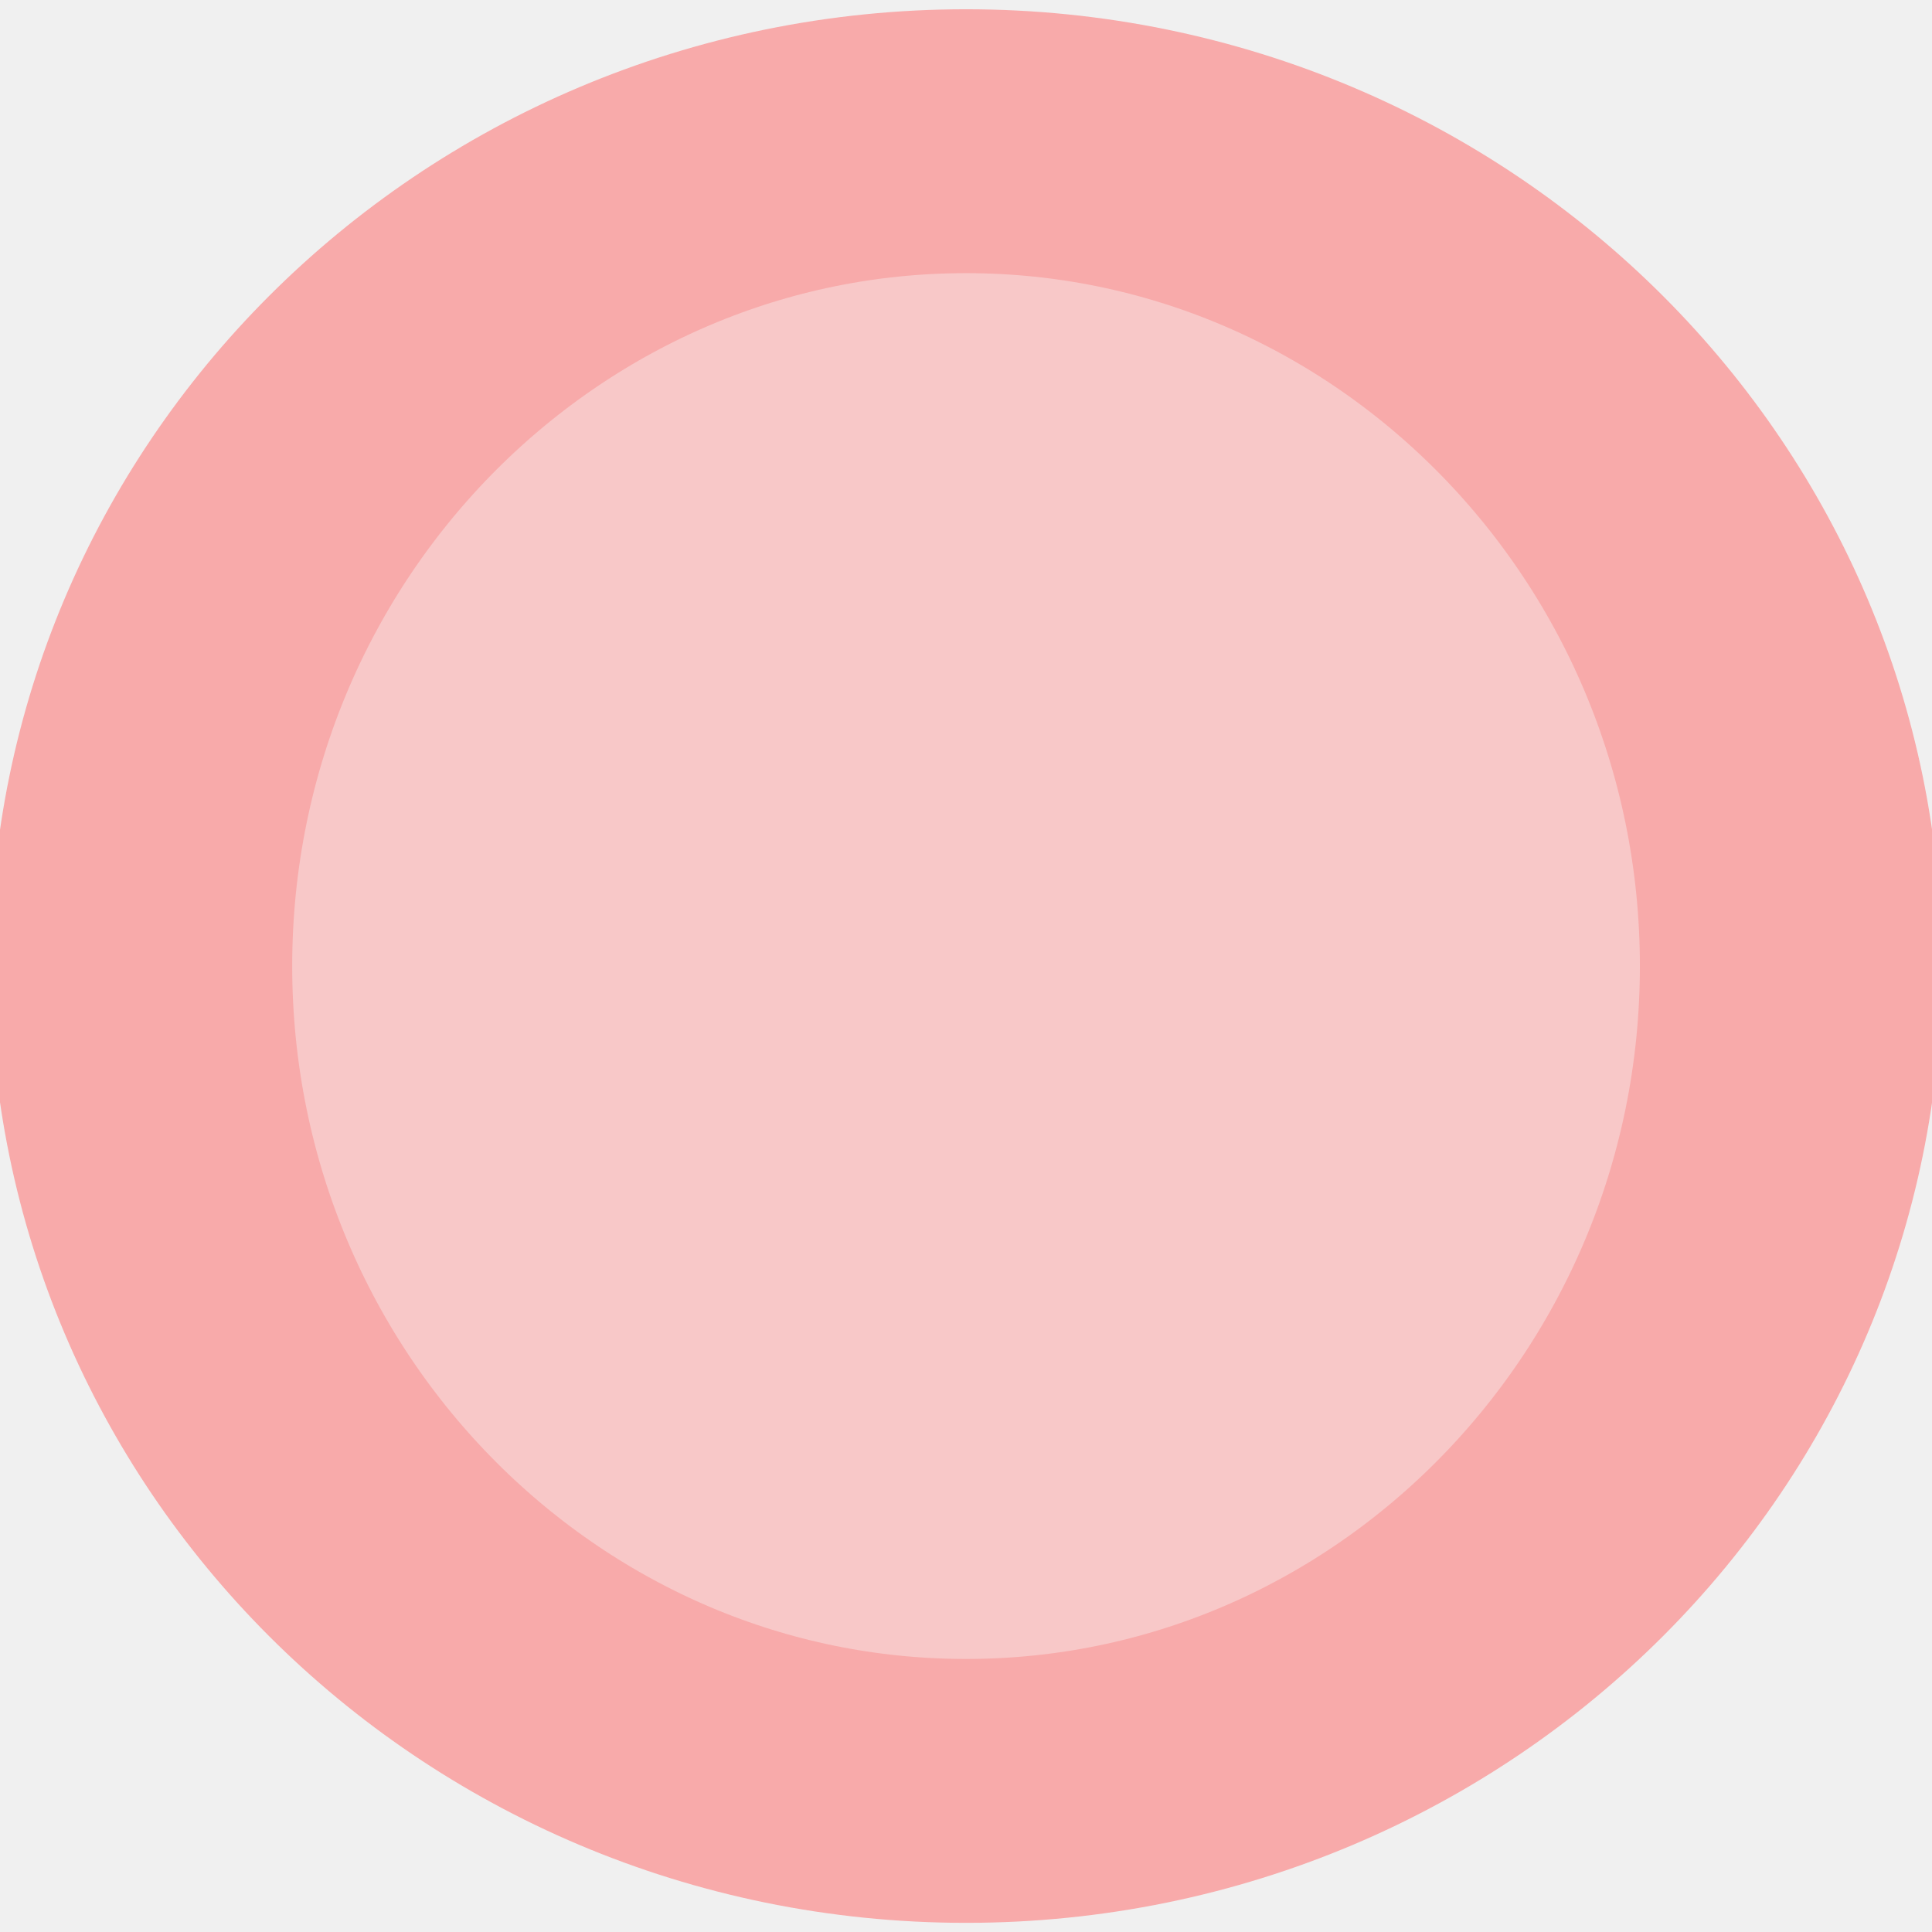
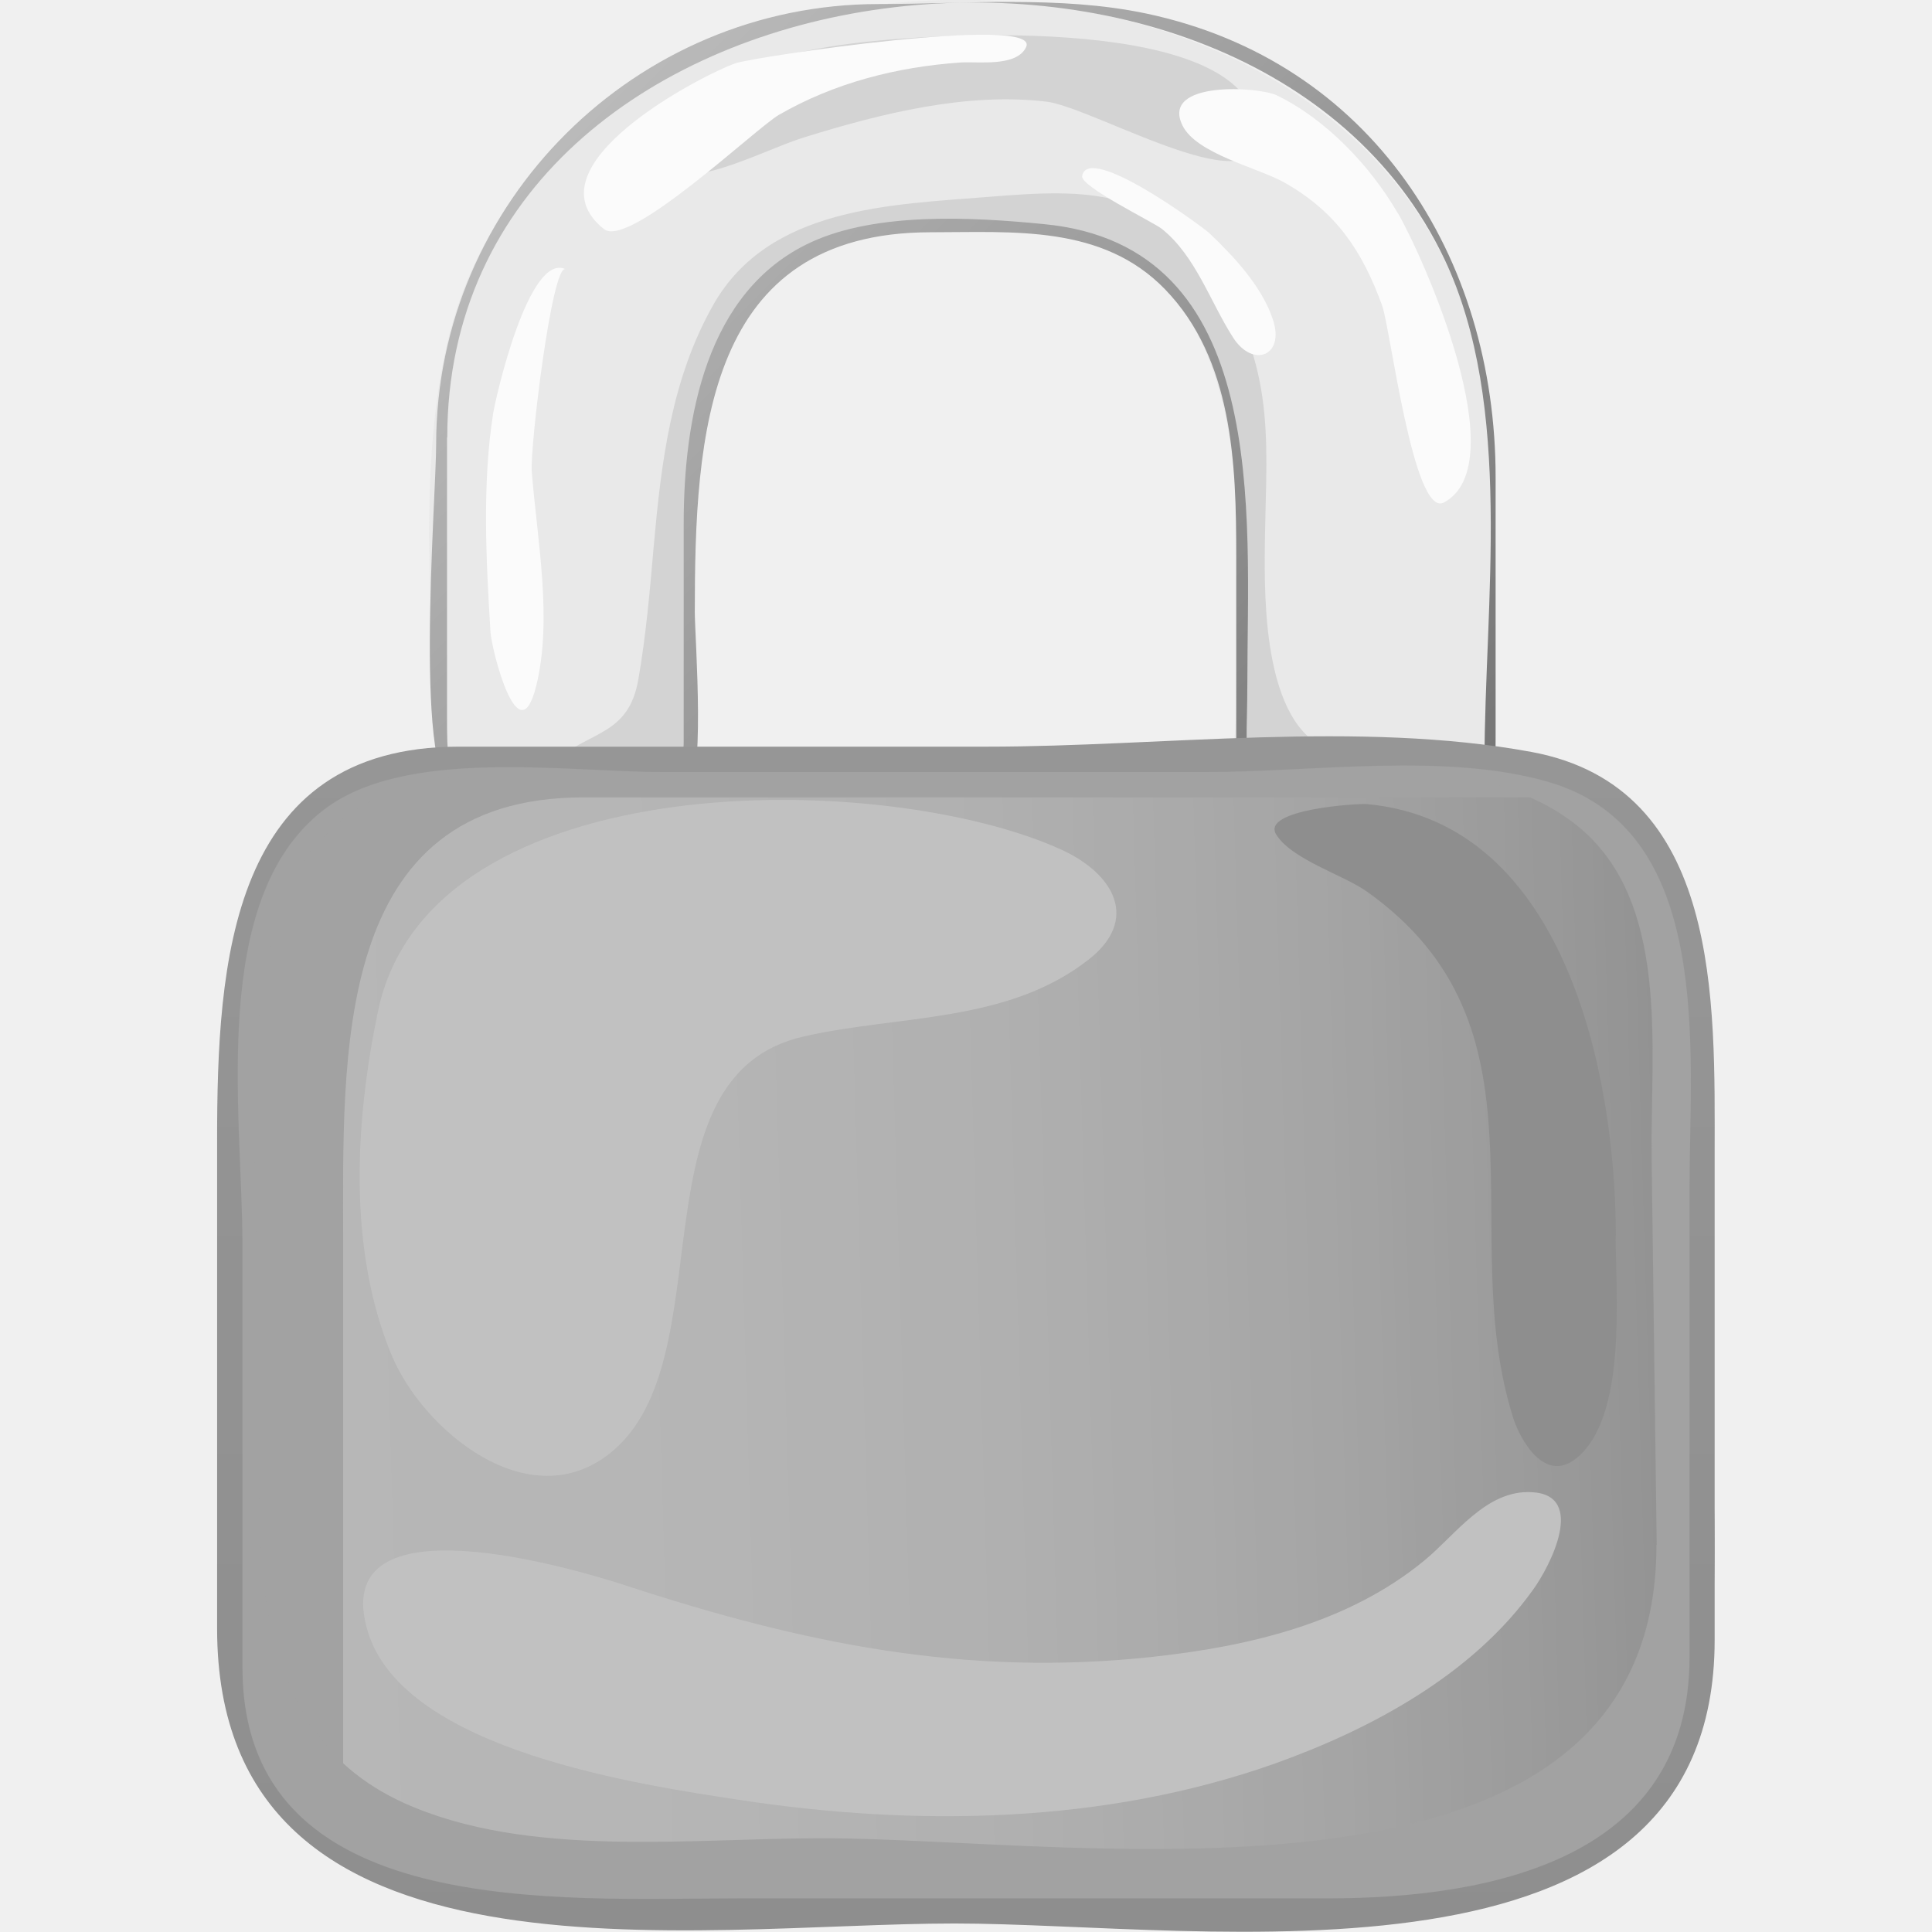
- <svg xmlns="http://www.w3.org/2000/svg" xmlns:xlink="http://www.w3.org/1999/xlink" version="1.1" x="0px" y="0px" width="5" height="5" viewBox="0 0 5 5" xml:space="preserve" id="svg2">
-   <defs id="defs9">
-     <linearGradient id="linearGradient5475">
-       <stop style="stop-color:#ff4c2f;stop-opacity:1;" offset="0" id="stop5477" />
-       <stop style="stop-color:#d91b1c;stop-opacity:1;" offset="1" id="stop5479" />
+ <svg xmlns="http://www.w3.org/2000/svg" xmlns:xlink="http://www.w3.org/1999/xlink" height="5" id="Layer_1" space="preserve" style="overflow:visible" version="1.1" viewBox="0 0 5 5" width="5">
+   <defs id="defs61">
+     <linearGradient y2="461.666" y1="461.666" x2="-256.155" x1="-258.106" id="XMLID_4_" gradientUnits="userSpaceOnUse" gradientTransform="matrix(76.2002,76.2007,76.2007,-76.2002,-15540.281,54801.852)">
+       <stop style="stop-color:#FFFFFF" offset="0" id="stop12" />
+       <stop style="stop-color:#000000" offset="1" id="stop14" />
    </linearGradient>
-     <filter id="filter5171" color-interpolation-filters="sRGB">
-       <feGaussianBlur id="feGaussianBlur5173" result="result0" in="SourceAlpha" stdDeviation="6" />
-       <feSpecularLighting id="feSpecularLighting5175" specularExponent="25" specularConstant="1" surfaceScale="10" lighting-color="#ffffff" result="result1" in="result0">
-         <feDistantLight id="feDistantLight5177" azimuth="235" elevation="45" />
-       </feSpecularLighting>
-       <feComposite k4="0" k1="0" id="feComposite5179" in2="result1" k3="1" k2="1" operator="arithmetic" result="result4" in="SourceGraphic" />
-       <feComposite id="feComposite5181" in2="SourceAlpha" operator="in" result="result2" in="result4" />
-     </filter>
-     <filter color-interpolation-filters="sRGB" id="filter5439" width="1.5" height="1.5" x="-0.25" y="-0.25">
-       <feGaussianBlur id="feGaussianBlur5441" in="SourceAlpha" stdDeviation="5" result="blur" />
-       <feColorMatrix id="feColorMatrix5443" result="bluralpha" type="matrix" values="1 0 0 0 0 0 1 0 0 0 0 0 1 0 0 0 0 0 0.6 0 " />
-       <feOffset id="feOffset5445" in="bluralpha" dx="0" dy="4" result="offsetBlur" />
-       <feMerge id="feMerge5447">
-         <feMergeNode id="feMergeNode5449" in="offsetBlur" />
-         <feMergeNode id="feMergeNode5451" in="SourceGraphic" />
-       </feMerge>
-     </filter>
-     <clipPath clipPathUnits="userSpaceOnUse" id="clipPath5372">
-       <path style="fill:none;stroke:#000000;stroke-width:1;stroke-linecap:square;stroke-linejoin:miter;stroke-miterlimit:4;stroke-opacity:1;stroke-dasharray:none" id="path5374" d="m 343.319,779.514 a 63.243,63.243 0 1 1 -126.486,0 63.243,63.243 0 1 1 126.486,0 z" transform="matrix(0.8772733,0,0,0.8925886,-5.305828,167.1575)" />
-     </clipPath>
-     <linearGradient id="linearGradient5467">
-       <stop style="stop-color:#1a1a1a;stop-opacity:1;" offset="0" id="stop5469" />
-       <stop style="stop-color:#000000;stop-opacity:1;" offset="1" id="stop5471" />
+     <linearGradient y2="94.122" y1="96.979" x2="103.56" x1="7.392" id="XMLID_5_" gradientUnits="userSpaceOnUse">
+       <stop style="stop-color:#9e9e9e;stop-opacity:1;" offset="0" id="stop29" />
+       <stop style="stop-color:#9b9b9b;stop-opacity:1;" offset="0.302" id="stop31" />
+       <stop style="stop-color:#939393;stop-opacity:1;" offset="0.535" id="stop33" />
+       <stop style="stop-color:#858585;stop-opacity:1;" offset="0.745" id="stop35" />
+       <stop style="stop-color:#727272;stop-opacity:1;" offset="0.94" id="stop37" />
+       <stop style="stop-color:#6a6a6a;stop-opacity:1;" offset="1" id="stop39" />
    </linearGradient>
-     <radialGradient xlink:href="#linearGradient5467" id="radialGradient4243" gradientUnits="userSpaceOnUse" gradientTransform="matrix(1.566995,-0.00946795,0.00596864,0.9878404,-140.252,12.87845)" cx="238.389" cy="879.164" fx="238.389" fy="879.164" r="64.877" />
-     <linearGradient id="linearGradient3892">
-       <stop style="stop-color:#1a1a1a;stop-opacity:1;" offset="0" id="stop3894" />
-       <stop style="stop-color:#000000;stop-opacity:1;" offset="1" id="stop3896" />
+     <linearGradient y2="461.623" y1="461.623" x2="-252.832" x1="-254.836" id="XMLID_6_" gradientUnits="userSpaceOnUse" gradientTransform="matrix(0,126.6817,126.6817,0,-58425.73,32328.262)">
+       <stop style="stop-color:#707070;stop-opacity:1;" offset="0" id="stop54" />
+       <stop style="stop-color:#505050;stop-opacity:1;" offset="1" id="stop56" />
    </linearGradient>
-     <mask maskUnits="userSpaceOnUse" id="mask4163">
-       <g id="g4165">
-         <path style="fill:url(#linearGradient4173);fill-opacity:1;stroke:none" d="m 238.085,888.177 0,39.561 c 5.468,-8.609 11.21,-17.53 13.94,-27.693 -2.182,-3.645 -7.103,-7.912 -13.94,-11.868 z" id="path4167" />
-         <path style="fill:none;stroke:url(#linearGradient4175);stroke-width:1;stroke-linecap:butt;stroke-linejoin:round;stroke-miterlimit:4;stroke-opacity:1;stroke-dasharray:none" d="m 238.085,885.535 0,46.606" id="path4169" clip-path="url(#clipPath4051)" />
-         <path id="path4171" d="m 238.085,888.177 0,39.561 c -5.468,-8.609 -11.21,-17.53 -13.94,-27.693 2.182,-3.645 7.103,-7.912 13.94,-11.868 z" style="fill:url(#linearGradient4177);fill-opacity:1;stroke:none" />
-       </g>
-     </mask>
-     <linearGradient xlink:href="#linearGradient4114" id="linearGradient4173" gradientUnits="userSpaceOnUse" x1="243.361" y1="900.043" x2="247.628" y2="893.636" />
-     <linearGradient id="linearGradient4114">
-       <stop style="stop-color:#000000;stop-opacity:1;" offset="0" id="stop4116" />
-       <stop id="stop4199" offset="0.5" style="stop-color:#b67800;stop-opacity:1;" />
-       <stop style="stop-color:#fcaf1c;stop-opacity:1;" offset="1" id="stop4118" />
-     </linearGradient>
-     <linearGradient xlink:href="#linearGradient4059" id="linearGradient4175" gradientUnits="userSpaceOnUse" x1="237.836" y1="888.36" x2="237.957" y2="927.429" />
-     <linearGradient id="linearGradient4059">
-       <stop style="stop-color:#feb82c;stop-opacity:1;" offset="0" id="stop4061" />
-       <stop style="stop-color:#f3b417;stop-opacity:1;" offset="1" id="stop4063" />
-     </linearGradient>
-     <clipPath clipPathUnits="userSpaceOnUse" id="clipPath4051">
-       <g id="g4053" style="fill:none;stroke:#ffffff">
-         <path style="fill:none;stroke:#ffffff;stroke-width:0.533;stroke-linecap:butt;stroke-linejoin:round;stroke-miterlimit:4;stroke-opacity:1;stroke-dasharray:none" d="m 238.085,888.177 0,39.561 c 5.468,-8.609 11.21,-17.53 13.94,-27.693 -2.182,-3.645 -7.103,-7.912 -13.94,-11.868 z" id="path4055" />
-         <path id="path4057" d="m 238.085,888.177 0,39.561 c -5.468,-8.609 -11.21,-17.53 -13.94,-27.693 2.182,-3.645 7.103,-7.912 13.94,-11.868 z" style="fill:none;stroke:#ffffff;stroke-width:0.533;stroke-linecap:butt;stroke-linejoin:round;stroke-miterlimit:4;stroke-opacity:1;stroke-dasharray:none" />
-       </g>
-     </clipPath>
-     <linearGradient xlink:href="#linearGradient4122" id="linearGradient4177" gradientUnits="userSpaceOnUse" x1="231.305" y1="899.917" x2="228.286" y2="892.883" />
-     <linearGradient id="linearGradient4122">
-       <stop style="stop-color:#f3b417;stop-opacity:1;" offset="0" id="stop4124" />
-       <stop style="stop-color:#fcaf1c;stop-opacity:1;" offset="1" id="stop4126" />
-     </linearGradient>
-     <linearGradient xlink:href="#linearGradient4059" id="linearGradient4239" gradientUnits="userSpaceOnUse" x1="237.836" y1="888.36" x2="237.957" y2="927.429" />
-     <linearGradient id="linearGradient3921">
-       <stop style="stop-color:#feb82c;stop-opacity:1;" offset="0" id="stop3923" />
-       <stop style="stop-color:#f3b417;stop-opacity:1;" offset="1" id="stop3925" />
-     </linearGradient>
-     <clipPath clipPathUnits="userSpaceOnUse" id="clipPath3927">
-       <g id="g3929" style="fill:none;stroke:#ffffff">
-         <path style="fill:none;stroke:#ffffff;stroke-width:0.533;stroke-linecap:butt;stroke-linejoin:round;stroke-miterlimit:4;stroke-opacity:1;stroke-dasharray:none" d="m 238.085,888.177 0,39.561 c 5.468,-8.609 11.21,-17.53 13.94,-27.693 -2.182,-3.645 -7.103,-7.912 -13.94,-11.868 z" id="path3931" />
-         <path id="path3933" d="m 238.085,888.177 0,39.561 c -5.468,-8.609 -11.21,-17.53 -13.94,-27.693 2.182,-3.645 7.103,-7.912 13.94,-11.868 z" style="fill:none;stroke:#ffffff;stroke-width:0.533;stroke-linecap:butt;stroke-linejoin:round;stroke-miterlimit:4;stroke-opacity:1;stroke-dasharray:none" />
-       </g>
-     </clipPath>
-     <linearGradient id="linearGradient4201">
-       <stop id="stop4203" offset="0" style="stop-color:#986400;stop-opacity:1;" />
-       <stop style="stop-color:#b67800;stop-opacity:1;" offset="0.74" id="stop4205" />
-       <stop id="stop4207" offset="1" style="stop-color:#fcaf1c;stop-opacity:1;" />
-     </linearGradient>
-     <linearGradient id="linearGradient3941">
-       <stop style="stop-color:#f3b417;stop-opacity:1;" offset="0" id="stop3943" />
-       <stop style="stop-color:#fcaf1c;stop-opacity:1;" offset="1" id="stop3945" />
-     </linearGradient>
-     <linearGradient id="linearGradient4293">
-       <stop style="stop-color:#e4310d;stop-opacity:1;" offset="0" id="stop4295" />
-       <stop style="stop-color:#c0290b;stop-opacity:0;" offset="1" id="stop4297" />
-     </linearGradient>
-     <linearGradient id="linearGradient3952">
-       <stop style="stop-color:#e4310d;stop-opacity:1;" offset="0" id="stop3954" />
-       <stop style="stop-color:#c0290b;stop-opacity:0;" offset="1" id="stop3956" />
-     </linearGradient>
-     <radialGradient xlink:href="#linearGradient4293" id="radialGradient4127" cx="254.456" cy="157.432" fx="254.456" fy="157.432" r="13.968" gradientTransform="matrix(1.476678,0.05396358,-0.03075353,0.8415503,-116.4521,13.09799)" gradientUnits="userSpaceOnUse" />
-     <linearGradient id="linearGradient3959">
-       <stop style="stop-color:#e4310d;stop-opacity:1;" offset="0" id="stop3961" />
-       <stop style="stop-color:#c0290b;stop-opacity:0;" offset="1" id="stop3963" />
-     </linearGradient>
+     <linearGradient xlink:href="#XMLID_6_" id="linearGradient3025" gradientUnits="userSpaceOnUse" gradientTransform="matrix(0,7.317509,7.317509,0,-3373.944,1867.375)" x1="-254.836" y1="461.623" x2="-252.832" y2="461.623" />
+     <linearGradient xlink:href="#XMLID_5_" id="linearGradient3033" gradientUnits="userSpaceOnUse" x1="7.392" y1="96.979" x2="103.56" y2="94.122" gradientTransform="matrix(0.05776295,0,0,0.05776295,0.8989303,-4.3713685e-4)" />
+     <linearGradient xlink:href="#XMLID_4_" id="linearGradient3041" gradientUnits="userSpaceOnUse" gradientTransform="matrix(4.401548,4.401577,4.401577,-4.401548,-896.7535,3165.516)" x1="-258.106" y1="461.666" x2="-256.155" y2="461.666" />
  </defs>
-   <g id="all_friends" transform="translate(-0.007,-474.998)">
-     <g transform="matrix(3.241158,0,0,3.241158,-523.4014,-137.4974)" id="g4234">
-       <path style="opacity:0.5;fill:#ffa0a0;fill-opacity:1;stroke:#ff6464;stroke-width:13.278;stroke-miterlimit:4;stroke-opacity:1;stroke-dasharray:none" id="path3061" d="m -90.254,-43.843 a 36.263,41.501 0 1 1 -72.526,0 36.263,41.501 0 1 1 72.526,0 z" transform="matrix(0.01816227,0,0,0.01586995,164.5573,190.4414)" />
-     </g>
+   <g id="g3814" style="opacity:0.7" transform="matrix(0.6249999,0,0,0.6249999,5.4525686e-7,-1.5177739e-4)">
+     <path d="m 4.062,3.534 c 0,-0.061 -0.083,-0.059 -0.124,-0.046 -0.006,0.07 0.072,0.055 -9.242e-4,0.16 0.064,-0.017 0.105,-0.055 0.125,-0.114" id="path5" style="fill:#ffe600" />
+     <path d="m 2.832,2.166 c 0,-0.419 0.088,-0.942 0.513,-1.138 C 3.626,0.899 4.097,0.91 4.399,0.969 5.256,1.139 5.119,2.241 5.119,2.897 c 0,0.295 -0.083,0.37 0.215,0.37 0.07,0 0.814,0.008 0.814,-0.008 0,-0.587 0.088,-1.252 -0.044,-1.829 -0.435,-1.907 -3.819,-1.907 -4.254,0 -0.132,0.577 -0.044,1.242 -0.044,1.829 0,0.017 0.671,0.008 0.732,0.008 0.358,0 0.293,-0.012 0.293,-0.37 0,-0.244 0,-0.487 0,-0.731" id="path7" style="fill:#e5e5e5" />
+     <path d="M 5.041,1.151 C 4.789,0.78 4.516,0.781 4.099,0.815 3.688,0.848 3.186,0.857 2.955,1.26 2.779,1.569 2.738,1.916 2.707,2.261 2.691,2.446 2.675,2.632 2.643,2.815 2.602,3.046 2.444,3.025 2.299,3.151 c 0.188,0.001 0.377,0.003 0.565,0.004 0,-0.434 -0.027,-0.877 0.005,-1.311 C 2.927,1.042 3.638,0.85 4.328,0.949 5.121,1.064 5.134,1.792 5.134,2.43 c 0,0.239 0,0.477 0,0.715 0,0.038 0.474,0.263 0.474,-0.024 C 5.244,3.126 5.236,2.549 5.237,2.303 5.239,1.862 5.296,1.557 5.041,1.151" id="path9" style="fill:#c6c6c6" />
+     <path d="m 3.638,0.017 c -1.005,0 -1.832,0.82 -1.832,1.824 0,0.229 -0.099,1.439 0.088,1.439 0.314,0 0.628,0 0.942,0 0.09,0 0.041,-0.643 0.041,-0.744 0,-0.736 0.045,-1.574 0.977,-1.574 0.342,0 0.71,-0.032 0.97,0.236 0.281,0.29 0.295,0.722 0.295,1.102 0,0.314 0,0.627 0,0.941 0,0.084 0.667,0.038 0.767,0.038 0.292,0 0.307,0.057 0.307,-0.229 0,-0.358 0,-0.716 0,-1.074 0,-0.911 -0.512,-1.723 -1.448,-1.92 C 4.388,-0.019 4.001,0.017 3.638,0.017 M 1.852,1.812 c 0,-2.048 3.328,-2.426 4.129,-0.739 0.289,0.61 0.166,1.427 0.166,2.083 0,0.175 -0.483,0.084 -0.63,0.084 -0.412,0 -0.352,-0.005 -0.352,-0.414 0,-0.694 0.099,-1.81 -0.845,-1.898 C 4.025,0.899 3.631,0.878 3.359,1.003 2.921,1.204 2.831,1.738 2.831,2.17 c 0,0.301 0,0.602 0,0.903 0,0.298 -0.371,0.167 -0.629,0.167 -0.337,0 -0.351,0.057 -0.351,-0.277 0,-0.36 0,-0.72 0,-1.08 5.78e-5,-0.023 5.78e-5,-0.047 5.78e-5,-0.071" id="path16" style="fill:url(#linearGradient3041)" />
+     <path d="M 5.194,0.479 C 5.324,0.923 4.54,0.445 4.332,0.421 4.001,0.382 3.65,0.47 3.336,0.567 3.175,0.616 2.919,0.76 2.745,0.723 2.625,0.697 2.725,0.514 2.774,0.467 2.964,0.285 3.269,0.214 3.521,0.181 3.813,0.142 5.069,0.054 5.194,0.479" id="path18" style="fill:#c6c6c6" />
+     <path d="M 2.042,1.712 C 1.996,2.005 2.013,2.323 2.031,2.618 2.036,2.692 2.147,3.133 2.22,2.842 2.289,2.564 2.224,2.235 2.202,1.953 2.194,1.853 2.286,1.089 2.342,1.115 2.19,1.043 2.053,1.643 2.042,1.712" id="path20" style="fill:#ffffff" />
+     <path d="M 5.008,0.966 C 5.109,1.062 5.225,1.186 5.27,1.321 5.323,1.475 5.188,1.526 5.106,1.398 5.011,1.25 4.951,1.06 4.811,0.948 4.776,0.92 4.473,0.773 4.481,0.729 c 0.025,-0.139 0.498,0.21 0.527,0.237" id="path22" style="fill:#ffffff" />
+     <path d="m 4.249,0.195 c -0.039,0.084 -0.201,0.059 -0.271,0.064 C 3.715,0.277 3.455,0.343 3.225,0.476 3.13,0.531 2.605,1.031 2.501,0.949 2.174,0.689 2.908,0.31 3.046,0.262 3.125,0.235 4.312,0.059 4.249,0.195" id="path24" style="fill:#ffffff" />
+     <path d="M 5.788,0.882 C 5.895,1.067 6.276,1.922 5.979,2.081 5.853,2.148 5.757,1.358 5.723,1.265 5.64,1.038 5.533,0.878 5.32,0.757 5.214,0.696 4.953,0.638 4.896,0.519 4.806,0.333 5.213,0.359 5.287,0.395 c 0.204,0.099 0.388,0.293 0.501,0.488" id="path26" style="fill:#ffffff" />
+     <path d="m 7.047,6.905 c 0,0.899 -0.971,1.008 -1.665,1.008 -0.692,0 -1.383,0 -2.075,0 -0.585,0 -1.284,0.082 -1.825,-0.173 C 0.823,7.43 0.951,6.681 0.951,6.079 c 0,-0.604 -0.024,-1.213 0.005,-1.817 0.038,-0.779 0.4,-1.118 1.156,-1.118 1.28,0 2.561,0 3.841,0 0.96,0 1.094,0.698 1.094,1.523 0,0.746 0,1.492 0,2.237" id="path41" style="fill:url(#linearGradient3033)" />
+     <path d="m 6.342,6.179 c 0.23,0.011 0.075,0.309 0.006,0.404 C 6.097,6.935 5.676,7.161 5.278,7.303 4.575,7.552 3.799,7.565 3.067,7.454 2.66,7.392 1.677,7.251 1.524,6.759 1.345,6.181 2.407,6.505 2.593,6.566 3.322,6.805 4,6.945 4.772,6.861 5.17,6.818 5.582,6.722 5.898,6.462 6.028,6.355 6.154,6.169 6.342,6.179" id="path43" style="fill:#adadad;fill-opacity:1" />
+     <path d="m 6.69,5.119 c 0,0.224 0.051,0.757 -0.167,0.923 C 6.398,6.139 6.297,5.97 6.265,5.869 6.022,5.096 6.449,4.253 5.66,3.692 5.563,3.623 5.347,3.559 5.284,3.455 5.222,3.352 5.621,3.326 5.662,3.33 c 0.825,0.077 1.029,1.132 1.029,1.79" id="path45" style="fill:#646464;fill-opacity:1" />
+     <path d="M 1.565,4.189 C 1.47,4.644 1.44,5.172 1.621,5.61 1.751,5.923 2.191,6.288 2.528,6.016 3.008,5.63 2.607,4.455 3.328,4.292 3.722,4.202 4.168,4.238 4.506,3.975 4.722,3.807 4.61,3.618 4.398,3.52 3.671,3.186 1.779,3.156 1.565,4.189" id="path47" style="fill:#adadad;fill-opacity:1" />
+     <path d="m 1.421,7.336 c 0,-0.729 0,-1.459 0,-2.188 0,-0.775 -0.049,-1.846 0.994,-1.846 1.415,0 2.831,0 4.246,0 C 6.391,3.108 6.035,3.144 5.72,3.144 c -0.45,0 -0.899,0 -1.349,0 -0.815,0 -1.63,0 -2.445,0 -1.114,0 -0.974,1.215 -0.974,2.012 0,0.739 -0.291,2.207 0.543,2.589 C 1.442,7.616 1.421,7.475 1.421,7.336" id="path49" style="fill:#808080;fill-opacity:1" />
+     <path d="m 6.084,3.144 c -1.189,0 -2.377,0 -3.566,0 -0.479,0 -1.132,-0.098 -1.402,0.399 -0.28,0.514 -0.165,1.31 -0.165,1.881 0,0.545 -0.132,1.289 0.053,1.817 0.247,0.704 1.16,0.672 1.775,0.672 0.719,0 1.439,0 2.158,0 0.599,0 1.362,0.09 1.836,-0.341 0.507,-0.461 0.273,-1.726 0.273,-2.328 0,-0.792 0.164,-2.099 -0.963,-2.099 m 0.776,3.252 c 0,1.618 -2.393,1.215 -3.455,1.215 -0.548,0 -1.219,0.084 -1.729,-0.145 C 0.972,7.15 1.081,6.317 1.081,5.678 c 0,-0.586 -0.105,-1.327 0.076,-1.896 0.211,-0.665 0.924,-0.591 1.484,-0.591 0.738,0 1.477,0 2.215,0 0.51,0 1.254,-0.107 1.672,0.226 0.391,0.312 0.305,0.924 0.311,1.372 0.007,0.535 0.014,1.071 0.021,1.607" id="path51" style="fill:#808080;fill-opacity:1" />
+     <path d="m 1.9,3.092 c -0.948,0 -1.001,0.894 -1.001,1.629 0,0.674 0,1.349 0,2.023 0,1.546 1.98,1.221 3.053,1.221 1.035,0 3.148,0.348 3.148,-1.174 0,-0.67 0,-1.34 0,-2.01 0,-0.63 0.03,-1.521 -0.758,-1.667 -0.715,-0.132 -1.532,-0.022 -2.254,-0.022 -0.729,0 -1.458,0 -2.187,0 M 1.004,6.905 c 0,-0.583 0,-1.165 0,-1.748 0,-0.543 -0.141,-1.429 0.332,-1.8 0.336,-0.264 1.005,-0.16 1.405,-0.16 0.753,0 1.506,0 2.259,0 0.436,0 0.988,-0.083 1.415,0.042 0.684,0.202 0.581,1.113 0.581,1.679 0,0.648 0,1.296 0,1.945 0,0.834 -0.819,0.998 -1.499,0.998 -0.812,0 -1.623,0 -2.435,0 C 2.318,7.861 1.004,7.958 1.004,6.905" id="path58" style="fill:url(#linearGradient3025)" />
  </g>
</svg>
